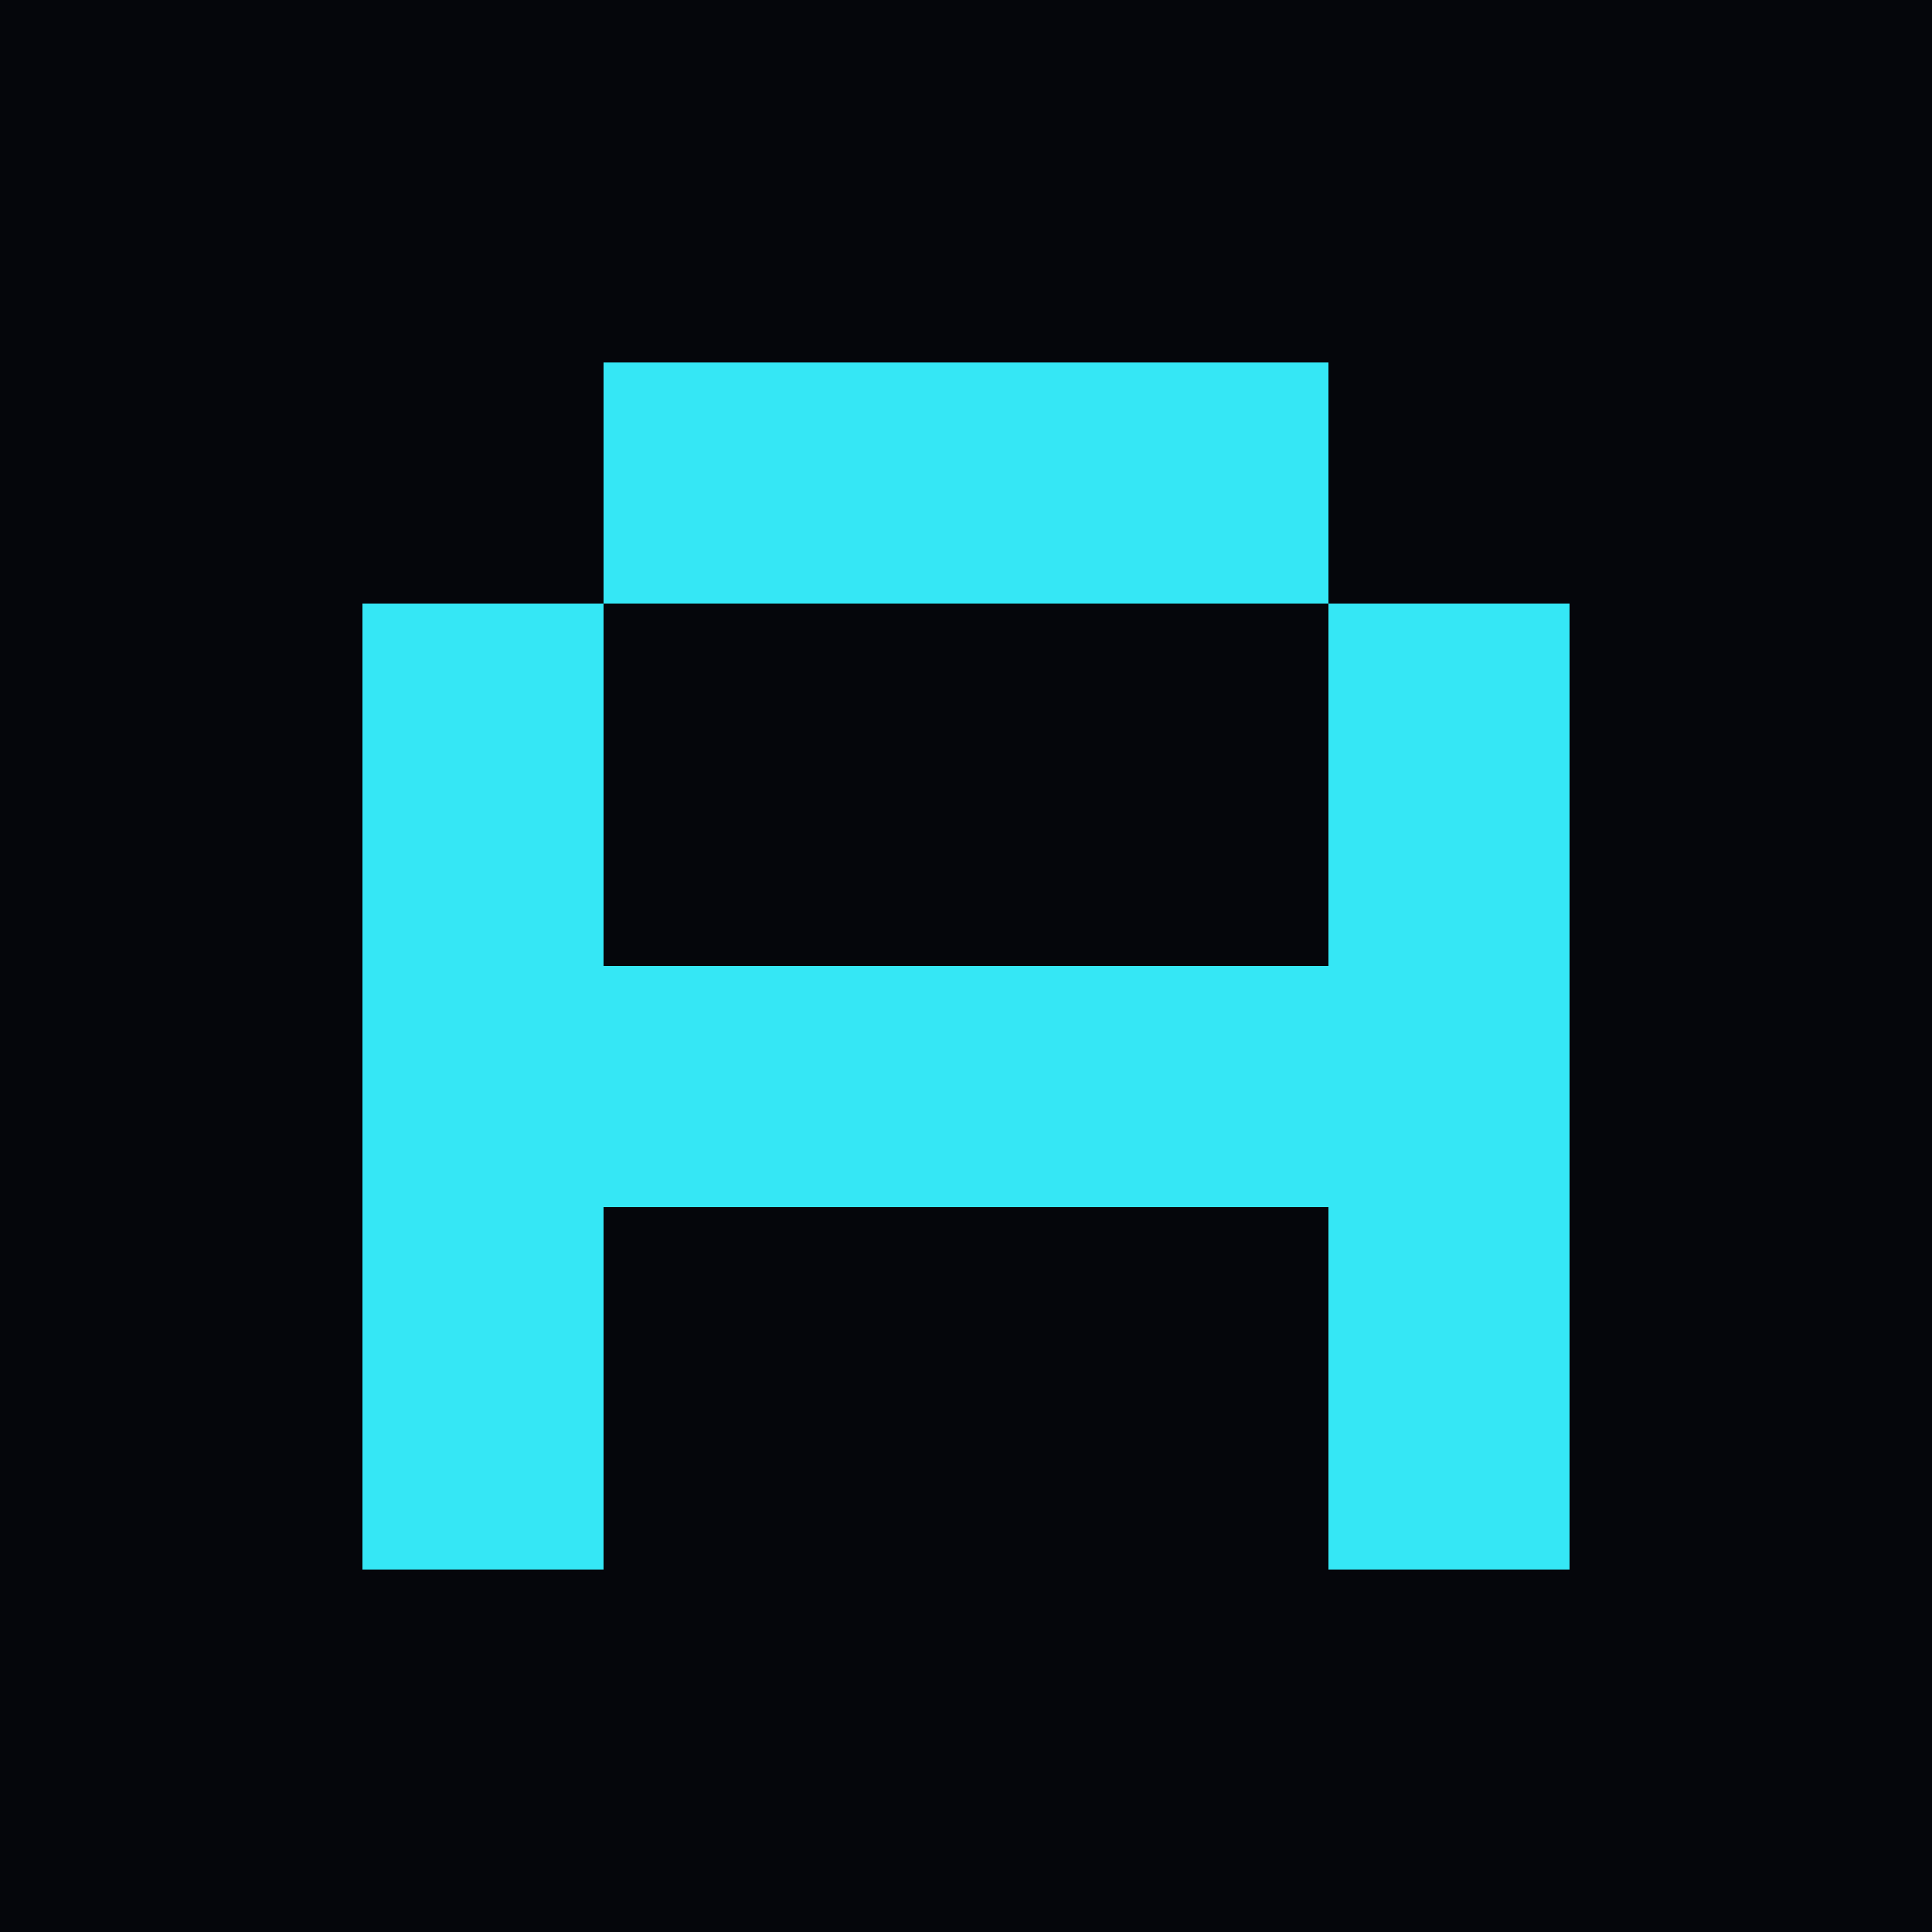
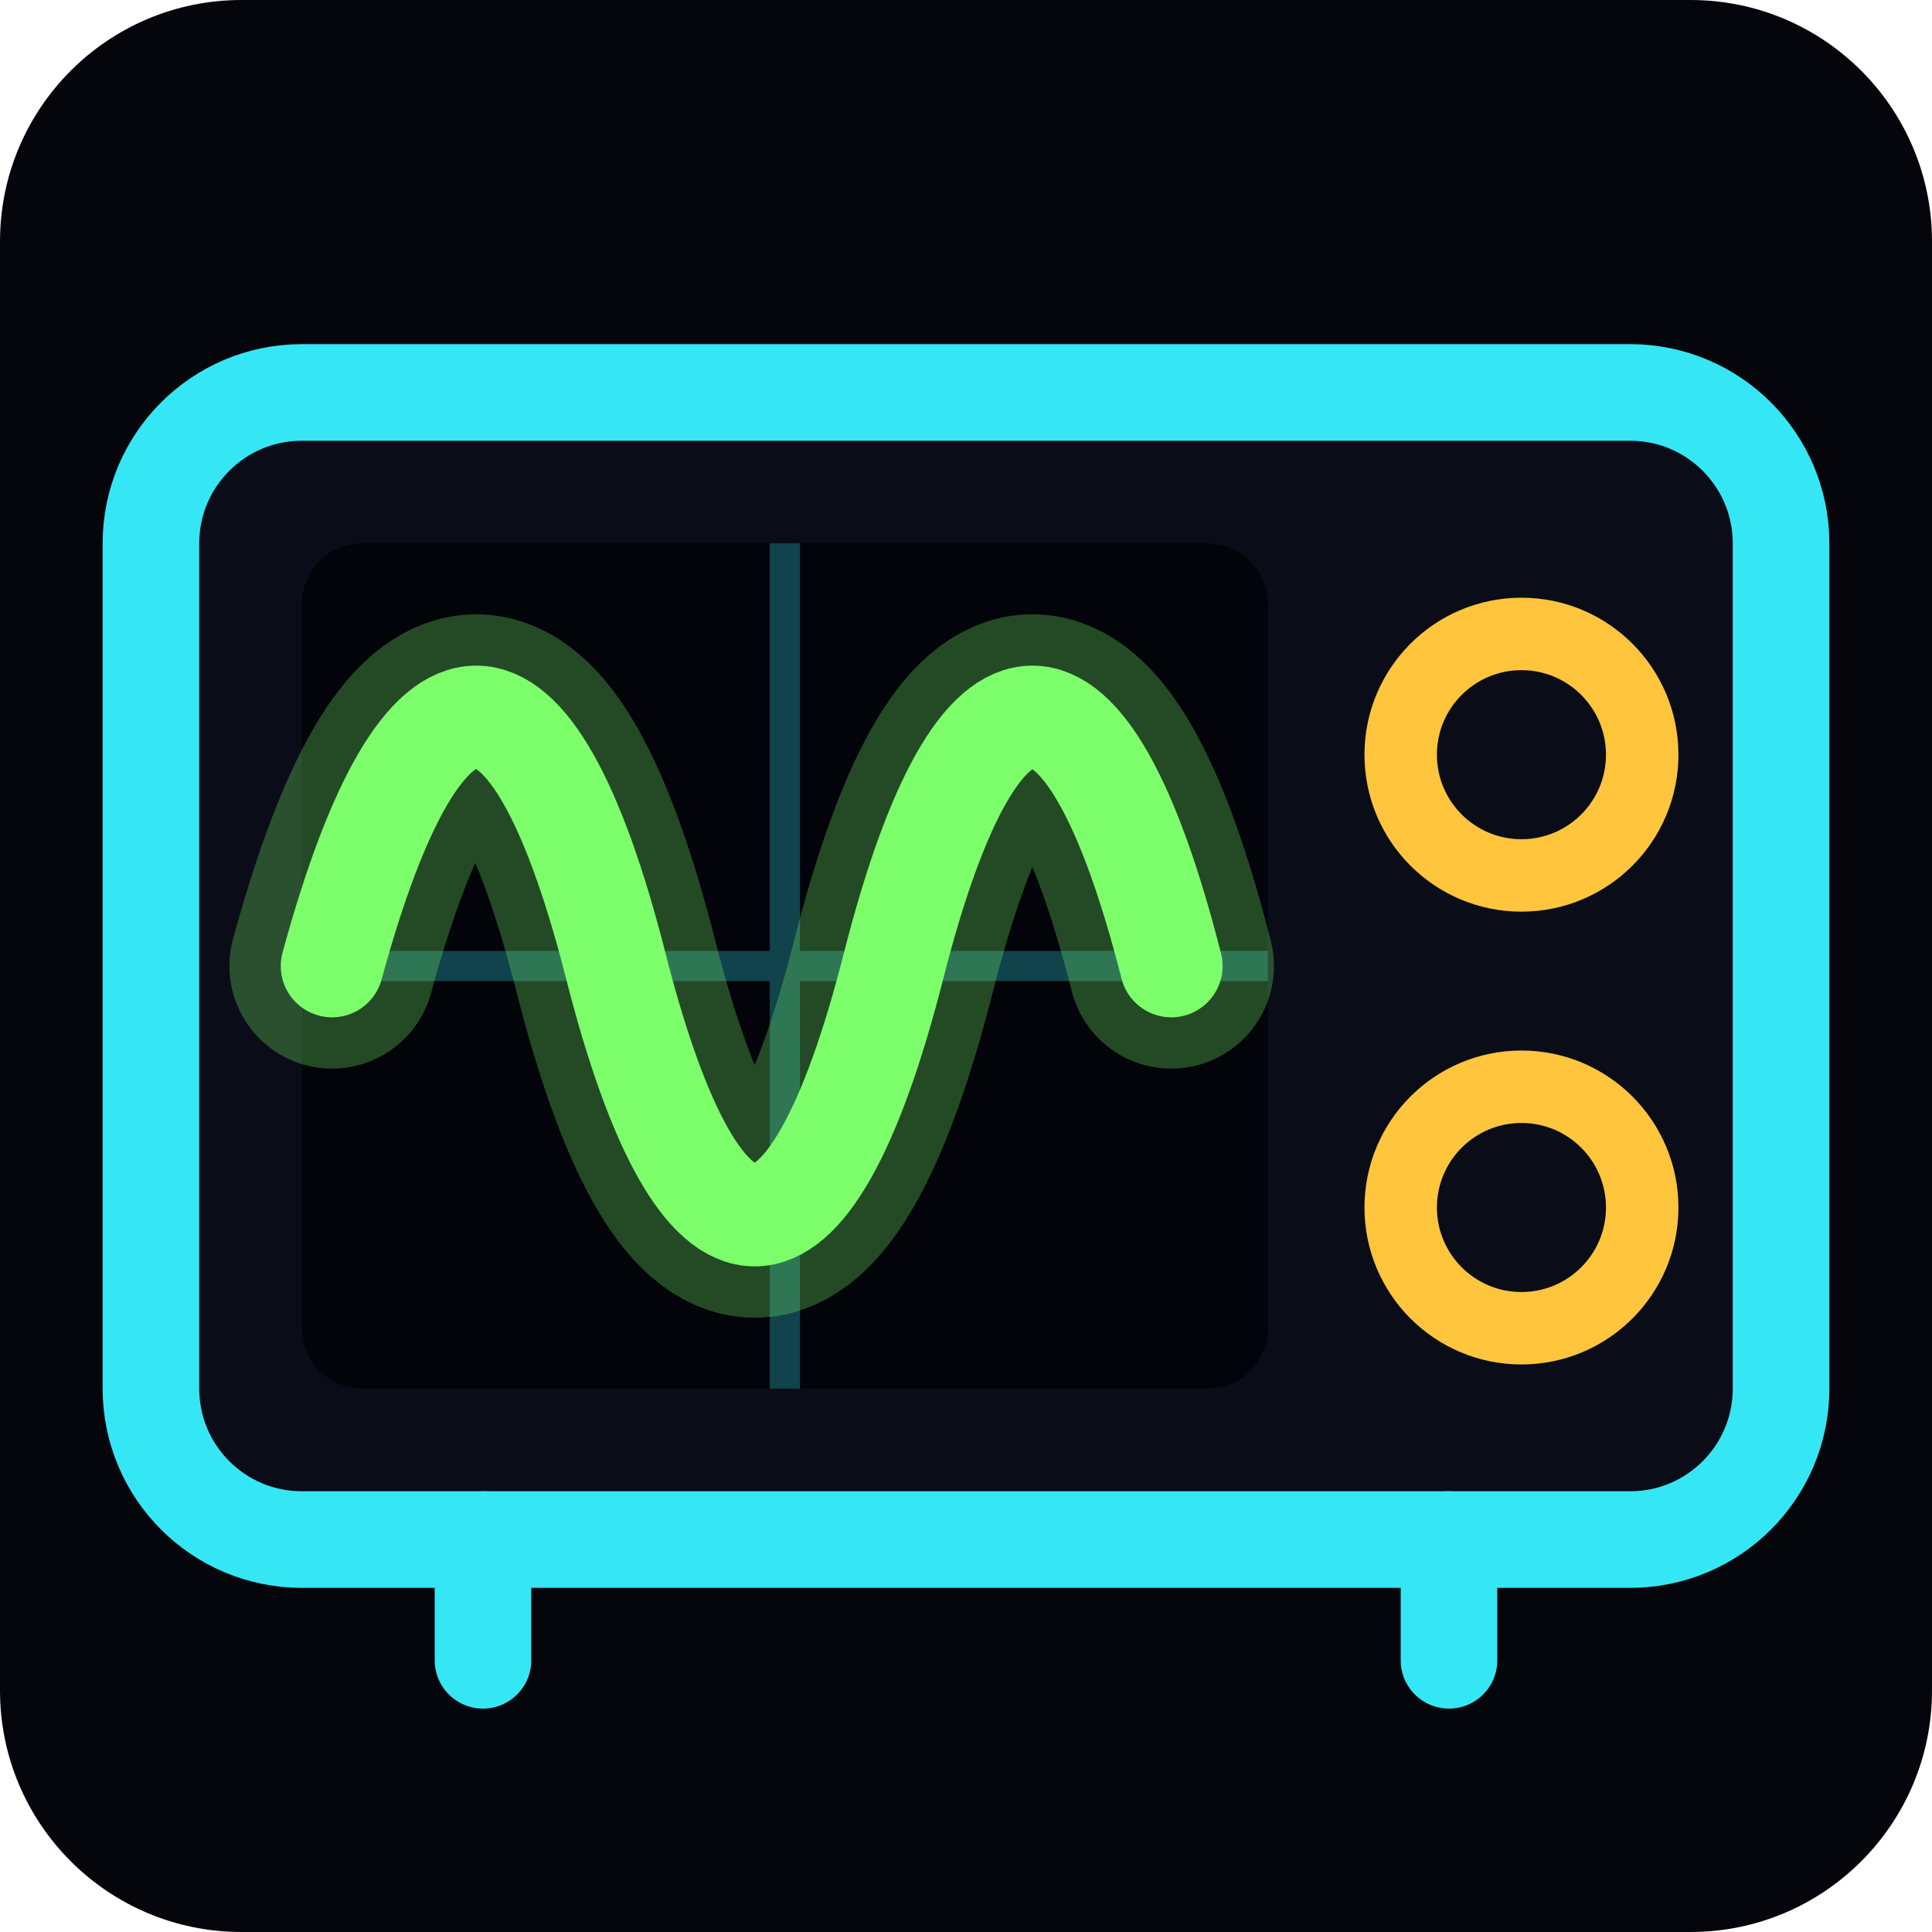
- <svg xmlns="http://www.w3.org/2000/svg" viewBox="0 0 16 16" shape-rendering="crispEdges">
-   <rect width="16" height="16" fill="#05060b" />
-   <path fill="#35e7f5" d="M5 3h6v2H5zM3 5h2v8H3zM11 5h2v8h-2zM5 8h6v2H5z" />
+ <svg xmlns="http://www.w3.org/2000/svg" viewBox="0 0 32 32" role="img" aria-label="Osciloscopio">
+   <rect width="32" height="32" rx="4" fill="#05060b" />
+   <rect x="2.5" y="6.5" width="27" height="19" rx="2.5" fill="#0a0d18" stroke="#35e7f5" stroke-width="1.6" />
+   <rect x="5" y="9" width="16" height="14" rx="1" fill="#02040a" />
+   <g stroke="#35e7f5" stroke-width="0.5" opacity="0.28">
+     <path d="M13 9v14M5 16h16" />
+   </g>
+   <path d="M5.5 16 C7 10.5 8.8 10.5 10.2 16 C11.6 21.5 13.4 21.5 14.8 16 C16.2 10.5 18 10.5 19.4 16" fill="none" stroke="#7cff6b" stroke-width="3.4" stroke-linecap="round" stroke-linejoin="round" opacity="0.28" />
+   <path d="M5.5 16 C7 10.5 8.8 10.5 10.2 16 C11.6 21.5 13.4 21.5 14.8 16 C16.2 10.5 18 10.5 19.4 16" fill="none" stroke="#7cff6b" stroke-width="1.7" stroke-linecap="round" stroke-linejoin="round" />
+   <circle cx="25.2" cy="12.5" r="2" fill="#0a0d18" stroke="#ffc53d" stroke-width="1.2" />
+   <circle cx="25.2" cy="20" r="2" fill="#0a0d18" stroke="#ffc53d" stroke-width="1.2" />
+   <path d="M8 25.5v2M24 25.5v2" stroke="#35e7f5" stroke-width="1.6" stroke-linecap="round" />
</svg>
